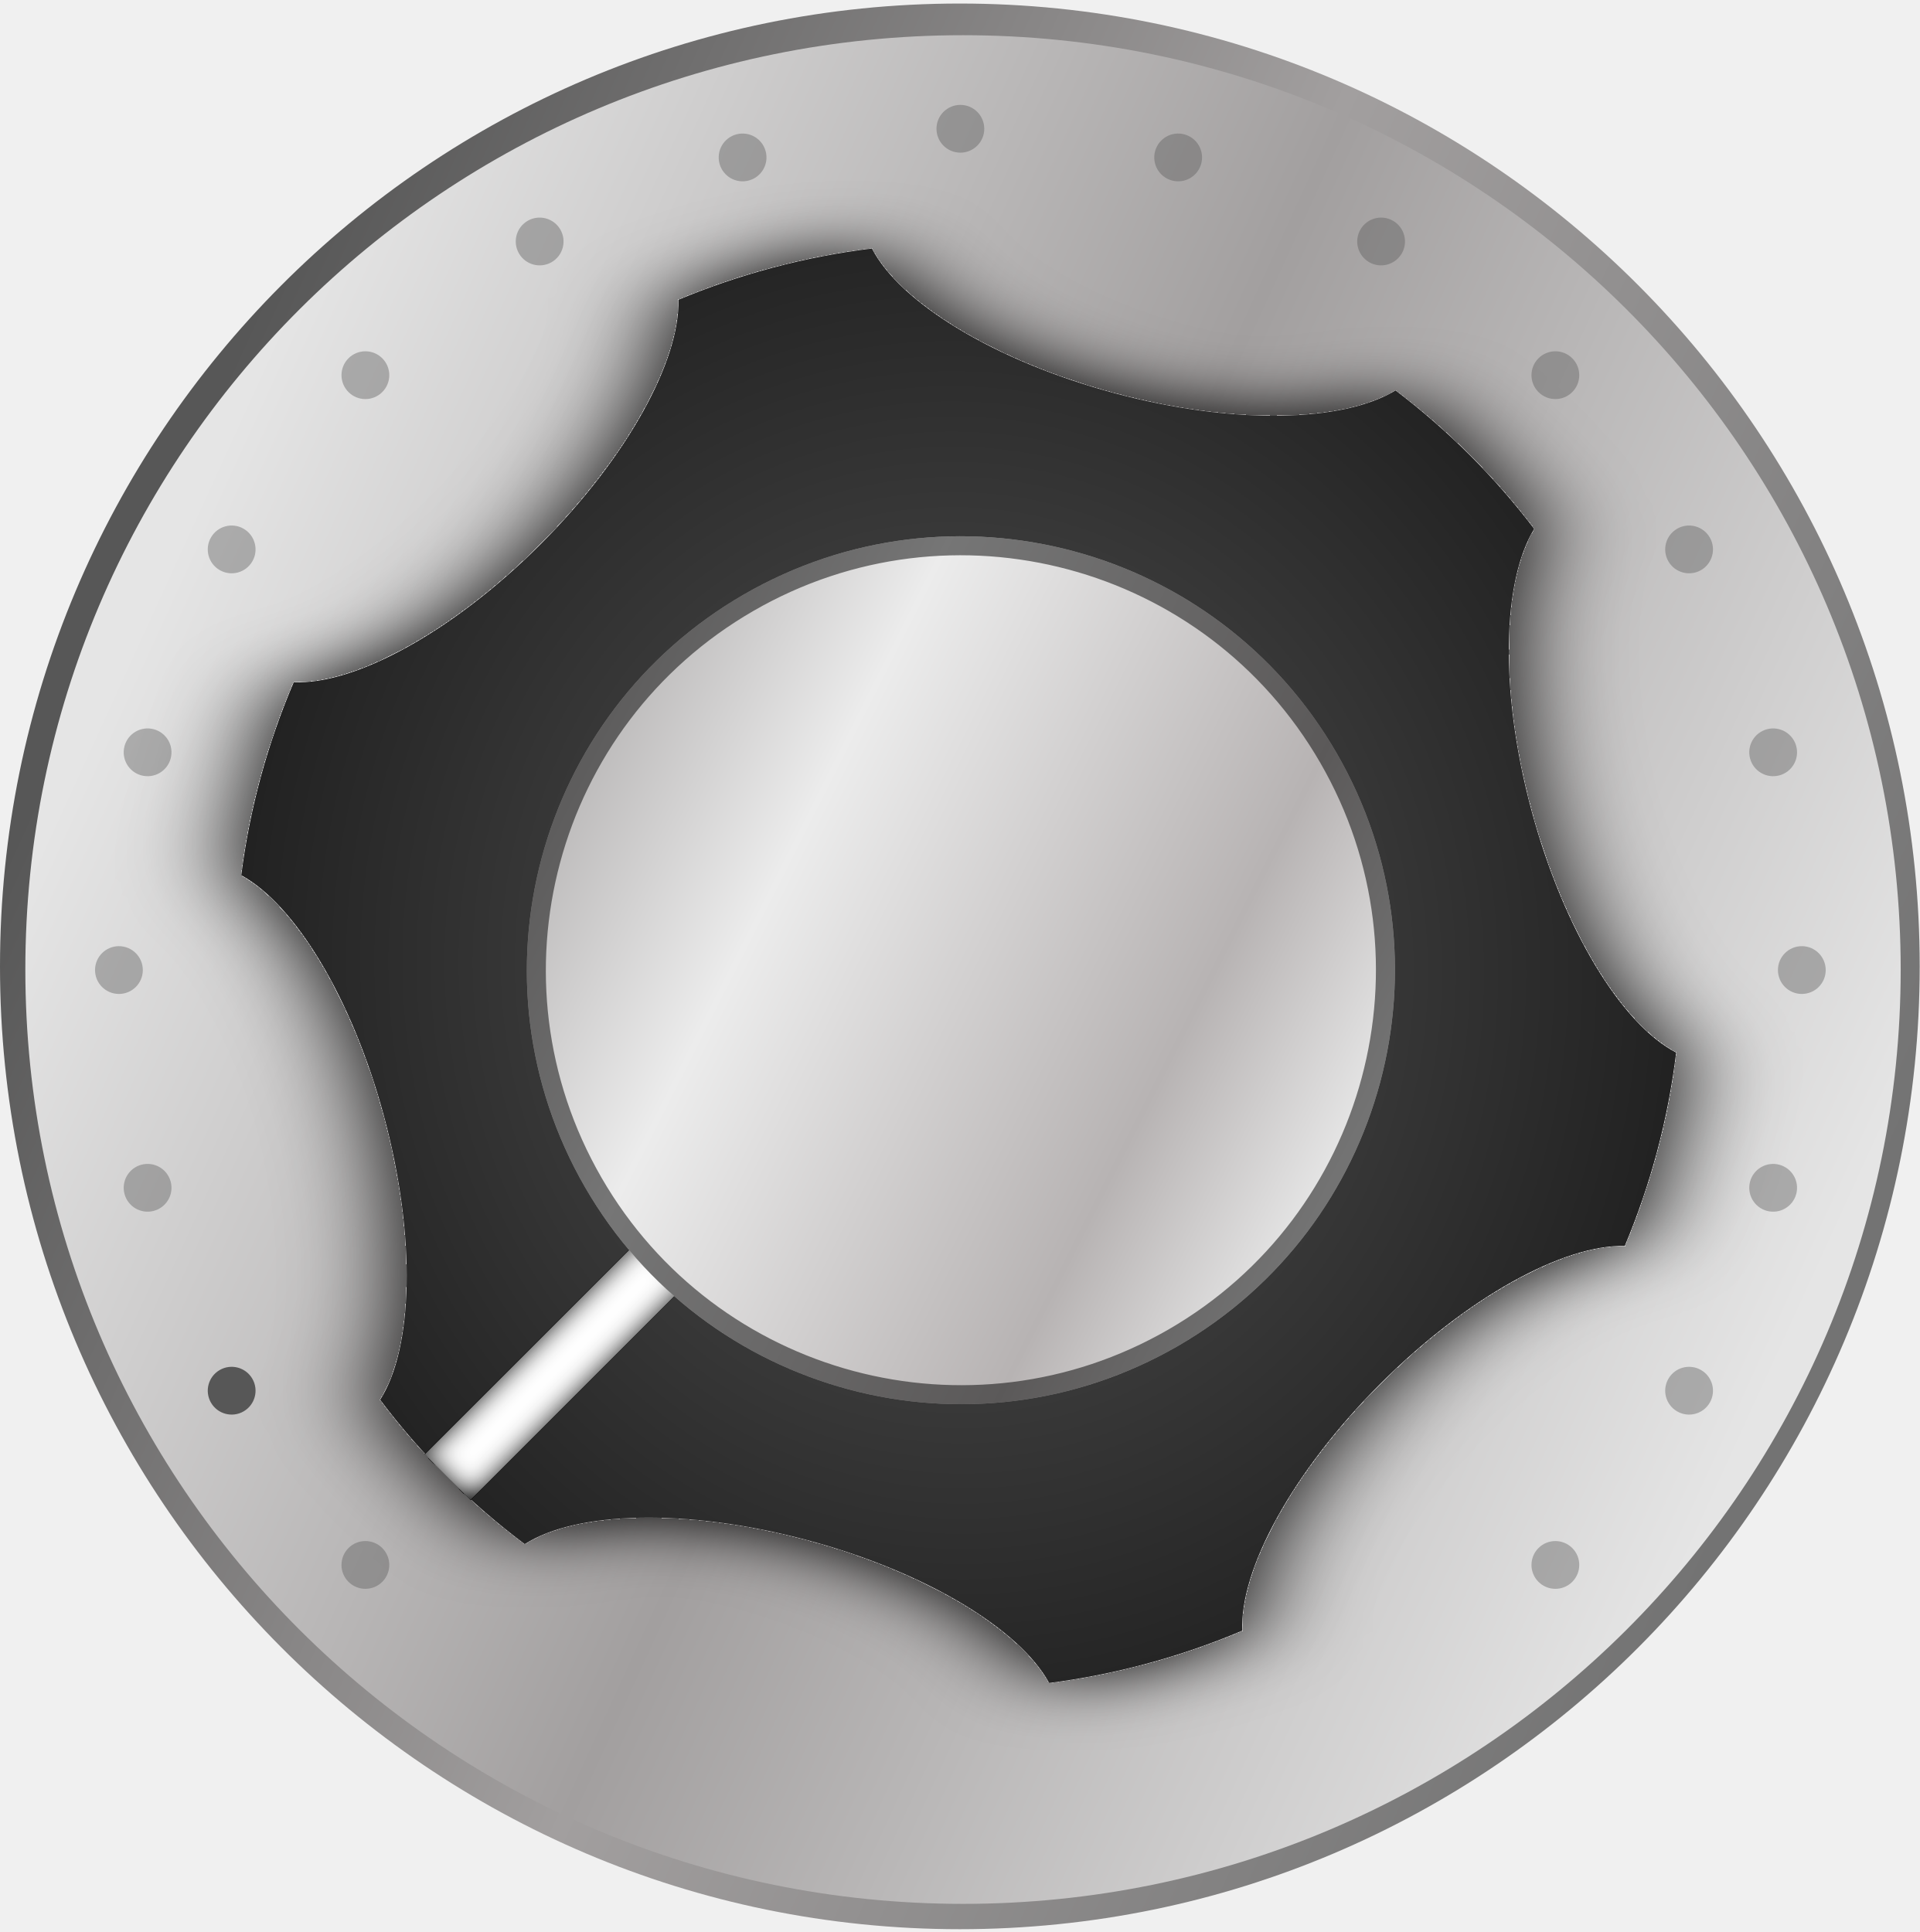
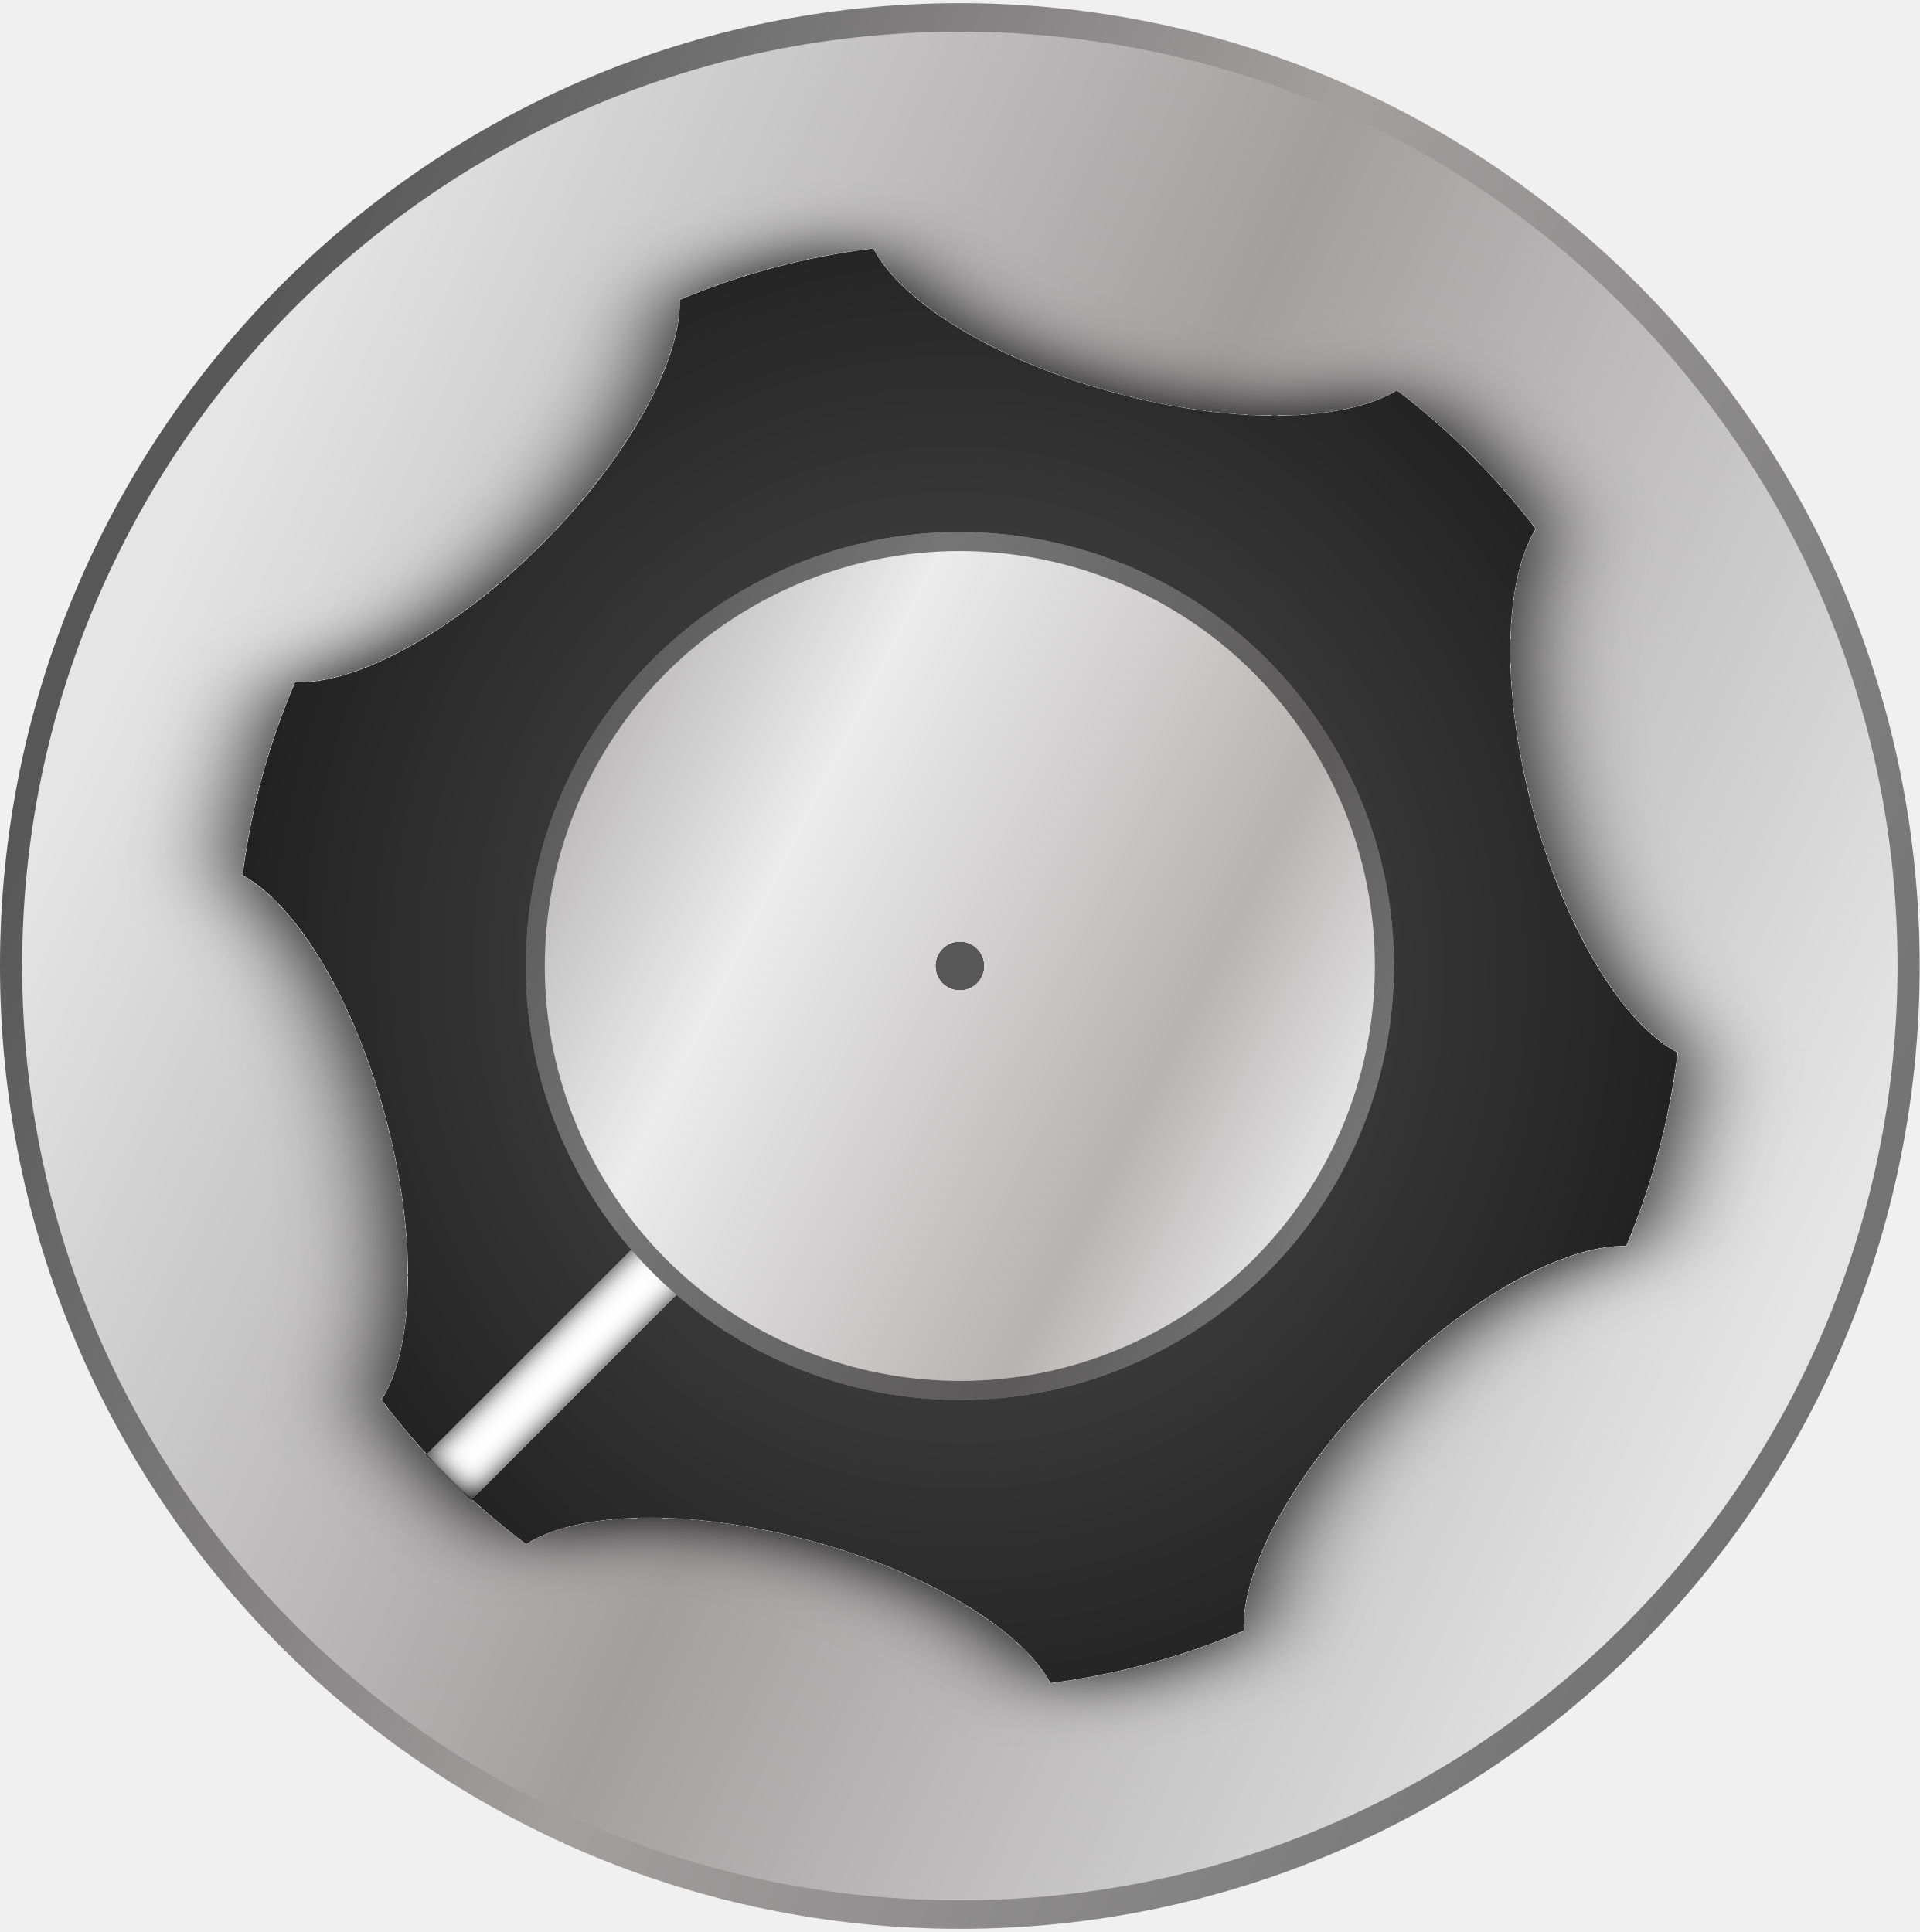
<svg xmlns="http://www.w3.org/2000/svg" width="303" height="305" viewBox="0 0 303 305" fill="none" version="1.1" id="svg120">
-   <ellipse cx="151.5" cy="152.558" rx="152" ry="151.5" transform="rotate(-90 151.5 152.558)" fill="url(#paint0_linear)" id="ellipse2" />
-   <ellipse cx="152" cy="153.058" rx="147.5" ry="148" transform="rotate(-90 152 153.058)" fill="url(#paint1_linear)" id="ellipse4" />
-   <g id="g943" transform="rotate(-15,151.2797,152.5002)">
+   <ellipse cx="-152.5" cy="151.5" rx="152" ry="151.5" transform="rotate(-90)" fill="url(#paint0_linear)" id="ellipse2" style="fill:url(#paint0_linear)" />
+   <ellipse cx="-152.5" cy="151.5" rx="147.5" ry="148" transform="rotate(-90)" fill="url(#paint1_linear)" id="ellipse4" style="fill:url(#paint1_linear)" />
+   <g id="g943" transform="rotate(-15,151.3891,151.6634)">
    <g filter="url(#filter0_d)" id="g8">
      <path fill-rule="evenodd" clip-rule="evenodd" d="m 45.648,109.36 c 6.972,6.636 11.915,23.259 11.915,42.716 0,19.688 -5.061,36.475 -12.165,42.948 4.058,10.095 9.518,19.476 16.14,27.901 9.164,-2.899 26.216,1.113 43.251,10.948 16.84,9.722 28.76,22.305 31.031,31.659 5.055,0.685 10.216,1.039 15.46,1.039 5.471,0 10.852,-0.385 16.117,-1.13 2.065,-9.387 14.067,-22.154 31.108,-31.992 16.835,-9.72 33.687,-13.752 42.925,-11.047 6.437,-8.29 11.756,-17.491 15.731,-27.378 -7.104,-6.473 -12.165,-23.26 -12.165,-42.948 0,-19.457 4.943,-36.08 11.915,-42.716 -3.946,-9.653 -9.178,-18.645 -15.481,-26.762 -9.238,2.705 -26.09,-1.327 -42.925,-11.046 -17.041,-9.838 -29.043,-22.606 -31.108,-31.992 -5.265,-0.745 -10.646,-1.13 -16.117,-1.13 -5.244,0 -10.405,0.354 -15.46,1.039 -2.271,9.354 -14.191,21.937 -31.031,31.66 C 87.754,80.962 70.702,84.974 61.538,82.075 55.052,90.329 49.68,99.499 45.648,109.36 Z" fill="url(#paint2_radial)" id="path6" style="fill:url(#paint2_radial)" />
    </g>
    <g filter="url(#filter1_i)" id="g12">
      <path fill-rule="evenodd" clip-rule="evenodd" d="m 49.995,205.158 42.674,-24.638 5.089,8.814 -42.666,24.633 c -1.754,-2.897 -3.454,-5.835 -5.097,-8.809 z" fill="#ffffff" id="path10" />
    </g>
  </g>
-   <circle cx="151.665" cy="153.168" r="68.5" transform="rotate(-30 151.665 153.168)" fill="url(#paint3_linear)" id="circle14" />
-   <circle cx="151.665" cy="153.168" r="67" transform="rotate(-30 151.665 153.168)" stroke="black" stroke-opacity="0.5" stroke-width="3" id="circle16" />
-   <rect opacity="0.4" x="148.812" y="17.558" width="5.542" height="5.542" rx="2.771" fill="#575757" stroke="#575757" stroke-width="2" id="rect18" />
-   <rect opacity="0.4" x="187.917" y="28.248" width="5.542" height="5.542" rx="2.771" transform="rotate(-165 187.917 28.2479)" fill="#575757" stroke="#575757" stroke-width="2" id="rect20" />
-   <rect opacity="0.4" x="219.004" y="41.907" width="5.542" height="5.542" rx="2.771" transform="rotate(-150 219.004 41.9074)" fill="#575757" stroke="#575757" stroke-width="2" id="rect22" />
-   <rect opacity="0.4" x="57.671" y="250.972" width="5.542" height="5.542" rx="2.771" transform="rotate(-135 57.6707 250.972)" fill="#575757" stroke="#575757" stroke-width="2" id="rect24" />
-   <rect opacity="0.4" x="245.496" y="63.147" width="5.542" height="5.542" rx="2.771" transform="rotate(-135 245.496 63.1473)" fill="#575757" stroke="#575757" stroke-width="2" id="rect26" />
-   <rect x="35.55" y="223.332" width="5.542" height="5.542" rx="2.771" transform="rotate(-120 35.5501 223.332)" fill="#575757" stroke="#575757" stroke-width="2" id="rect28" />
-   <rect opacity="0.4" x="265.588" y="90.52" width="5.542" height="5.542" rx="2.771" transform="rotate(-120 265.588 90.5201)" fill="#575757" stroke="#575757" stroke-width="2" id="rect30" />
-   <rect opacity="0.4" x="21.337" y="190.909" width="5.542" height="5.542" rx="2.771" transform="rotate(-105 21.337 190.909)" fill="#575757" stroke="#575757" stroke-width="2" id="rect32" />
-   <rect opacity="0.4" x="277.911" y="122.16" width="5.542" height="5.542" rx="2.771" transform="rotate(-105 277.911 122.16)" fill="#575757" stroke="#575757" stroke-width="2" id="rect34" />
-   <rect opacity="0.4" x="16" y="155.912" width="5.542" height="5.542" rx="2.771" transform="rotate(-90 16 155.912)" fill="#575757" stroke="#575757" stroke-width="2" id="rect36" />
-   <rect opacity="0.4" x="281.625" y="155.912" width="5.542" height="5.542" rx="2.771" transform="rotate(-90 281.625 155.912)" fill="#575757" stroke="#575757" stroke-width="2" id="rect38" />
-   <rect opacity="0.4" x="19.903" y="120.726" width="5.542" height="5.542" rx="2.771" transform="rotate(-75 19.9027 120.726)" fill="#575757" stroke="#575757" stroke-width="2" id="rect40" />
-   <rect opacity="0.4" x="276.476" y="189.475" width="5.542" height="5.542" rx="2.771" transform="rotate(-75 276.476 189.475)" fill="#575757" stroke="#575757" stroke-width="2" id="rect42" />
-   <rect opacity="0.4" x="32.779" y="87.749" width="5.542" height="5.542" rx="2.771" transform="rotate(-60 32.7793 87.7493)" fill="#575757" stroke="#575757" stroke-width="2" id="rect44" />
-   <rect opacity="0.4" x="262.817" y="220.562" width="5.542" height="5.542" rx="2.771" transform="rotate(-60 262.817 220.562)" fill="#575757" stroke="#575757" stroke-width="2" id="rect46" />
-   <rect opacity="0.4" x="53.752" y="59.229" width="5.542" height="5.542" rx="2.771" transform="rotate(-45 53.7521 59.2287)" fill="#575757" stroke="#575757" stroke-width="2" id="rect48" />
-   <rect opacity="0.4" x="241.577" y="247.054" width="5.542" height="5.542" rx="2.771" transform="rotate(-45 241.577 247.054)" fill="#575757" stroke="#575757" stroke-width="2" id="rect50" />
-   <rect opacity="0.4" x="81.392" y="37.108" width="5.542" height="5.542" rx="2.771" transform="rotate(-30 81.3919 37.1082)" fill="#575757" stroke="#575757" stroke-width="2" id="rect52" />
-   <rect opacity="0.4" x="113.815" y="22.895" width="5.542" height="5.542" rx="2.771" transform="rotate(-15 113.815 22.8951)" fill="#575757" stroke="#575757" stroke-width="2" id="rect54" />
+   <circle cx="54.953" cy="207.819" r="68.5" transform="rotate(-30)" fill="url(#paint3_linear)" id="circle14" style="fill:url(#paint3_linear)" />
+   <circle cx="54.953" cy="207.819" r="67" transform="rotate(-30)" stroke="#000000" stroke-opacity="0.5" stroke-width="3" id="circle16" />
+   <rect opacity="0.4" x="148.729" y="149.729" width="5.542" height="5.542" rx="2.771" fill="#575757" stroke="#575757" stroke-width="2" id="rect18" />
+   <rect opacity="0.4" x="-188.578" y="-110.863" width="5.542" height="5.542" rx="2.771" transform="rotate(-165)" fill="#575757" stroke="#575757" stroke-width="2" id="rect20" />
+   <rect opacity="0.4" x="-210.224" y="-59.09" width="5.542" height="5.542" rx="2.771" transform="rotate(-150)" fill="#575757" stroke="#575757" stroke-width="2" id="rect22" />
+   <rect opacity="0.4" x="-217.731" y="-3.478" width="5.542" height="5.542" rx="2.771" transform="rotate(-135)" fill="#575757" stroke="#575757" stroke-width="2" id="rect24" />
+   <rect opacity="0.4" x="-217.731" y="-3.478" width="5.542" height="5.542" rx="2.771" transform="rotate(-135)" fill="#575757" stroke="#575757" stroke-width="2" id="rect26" />
+   <rect x="-210.59" y="52.182" width="5.542" height="5.542" rx="2.771" transform="rotate(-120)" fill="#575757" stroke="#575757" stroke-width="2" id="rect28" />
+   <rect opacity="0.4" x="-210.59" y="52.182" width="5.542" height="5.542" rx="2.771" transform="rotate(-120)" fill="#575757" stroke="#575757" stroke-width="2" id="rect30" />
+   <rect opacity="0.4" x="-189.286" y="104.097" width="5.542" height="5.542" rx="2.771" transform="rotate(-105)" fill="#575757" stroke="#575757" stroke-width="2" id="rect32" />
+   <rect opacity="0.4" x="-189.286" y="104.097" width="5.542" height="5.542" rx="2.771" transform="rotate(-105)" fill="#575757" stroke="#575757" stroke-width="2" id="rect34" />
+   <rect opacity="0.4" x="-155.271" y="148.729" width="5.542" height="5.542" rx="2.771" transform="rotate(-90)" fill="#575757" stroke="#575757" stroke-width="2" id="rect36" />
+   <rect opacity="0.4" x="-155.271" y="148.729" width="5.542" height="5.542" rx="2.771" transform="rotate(-90)" fill="#575757" stroke="#575757" stroke-width="2" id="rect38" />
+   <rect opacity="0.4" x="-110.863" y="183.037" width="5.542" height="5.542" rx="2.771" transform="rotate(-75)" fill="#575757" stroke="#575757" stroke-width="2" id="rect40" />
+   <rect opacity="0.4" x="-110.863" y="183.037" width="5.542" height="5.542" rx="2.771" transform="rotate(-75)" fill="#575757" stroke="#575757" stroke-width="2" id="rect42" />
+   <rect opacity="0.4" x="-59.09" y="204.682" width="5.542" height="5.542" rx="2.771" transform="rotate(-60)" fill="#575757" stroke="#575757" stroke-width="2" id="rect44" />
+   <rect opacity="0.4" x="-59.09" y="204.682" width="5.542" height="5.542" rx="2.771" transform="rotate(-60)" fill="#575757" stroke="#575757" stroke-width="2" id="rect46" />
+   <rect opacity="0.4" x="-3.478" y="212.19" width="5.542" height="5.542" rx="2.771" transform="rotate(-45)" fill="#575757" stroke="#575757" stroke-width="2" id="rect48" />
+   <rect opacity="0.4" x="-3.478" y="212.19" width="5.542" height="5.542" rx="2.771" transform="rotate(-45)" fill="#575757" stroke="#575757" stroke-width="2" id="rect50" />
+   <rect opacity="0.4" x="52.182" y="205.048" width="5.542" height="5.542" rx="2.771" transform="rotate(-30)" fill="#575757" stroke="#575757" stroke-width="2" id="rect52" />
+   <rect opacity="0.4" x="104.097" y="183.744" width="5.542" height="5.542" rx="2.771" transform="rotate(-15)" fill="#575757" stroke="#575757" stroke-width="2" id="rect54" />
  <defs id="defs118">
    <filter id="filter0_d" x="31.399" y="24.429" width="239.762" height="256.142" filterUnits="userSpaceOnUse" color-interpolation-filters="sRGB">
      <feFlood flood-opacity="0" result="BackgroundImageFix" id="feFlood56" />
      <feColorMatrix in="SourceAlpha" type="matrix" values="0 0 0 0 0 0 0 0 0 0 0 0 0 0 0 0 0 0 127 0" result="hardAlpha" id="feColorMatrix58" />
      <feOffset id="feOffset60" />
      <feGaussianBlur stdDeviation="7" id="feGaussianBlur62" />
      <feComposite in2="hardAlpha" operator="out" id="feComposite64" />
      <feColorMatrix type="matrix" values="0 0 0 0 0 0 0 0 0 0 0 0 0 0 0 0 0 0 1 0" id="feColorMatrix66" />
      <feBlend mode="normal" in2="BackgroundImageFix" result="effect1_dropShadow" id="feBlend68" />
      <feBlend mode="normal" in="SourceGraphic" in2="effect1_dropShadow" result="shape" id="feBlend70" />
    </filter>
    <filter id="filter1_i" x="49.956" y="180.52" width="47.803" height="33.475" filterUnits="userSpaceOnUse" color-interpolation-filters="sRGB">
      <feFlood flood-opacity="0" result="BackgroundImageFix" id="feFlood73" />
      <feBlend mode="normal" in="SourceGraphic" in2="BackgroundImageFix" result="shape" id="feBlend75" />
      <feColorMatrix in="SourceAlpha" type="matrix" values="0 0 0 0 0 0 0 0 0 0 0 0 0 0 0 0 0 0 127 0" result="hardAlpha" id="feColorMatrix77" />
      <feOffset id="feOffset79" />
      <feGaussianBlur stdDeviation="2" id="feGaussianBlur81" />
-       <feComposite in2="hardAlpha" operator="arithmetic" k2="-1" k3="1" id="feComposite83" />
+       <feComposite in2="hardAlpha" operator="arithmetic" k2="-1" k3="1" id="feComposite83" k1="0" k4="0" />
      <feColorMatrix type="matrix" values="0 0 0 0 0 0 0 0 0 0 0 0 0 0 0 0 0 0 0.95 0" id="feColorMatrix85" />
      <feBlend mode="normal" in2="shape" result="effect1_innerShadow" id="feBlend87" />
    </filter>
-     <linearGradient id="paint0_linear" x1="166.442" y1="1.058" x2="46.18" y2="265.767" gradientUnits="userSpaceOnUse">
+     <linearGradient id="paint0_linear" x1="166.442" y1="1.058" x2="46.18" y2="265.767" gradientUnits="userSpaceOnUse" gradientTransform="translate(-304,-1.057999)">
      <stop stop-color="#575757" id="stop90" />
      <stop offset="0.491" stop-color="#A29F9F" id="stop92" />
      <stop offset="1" stop-color="#737373" id="stop94" />
    </linearGradient>
-     <linearGradient id="paint1_linear" x1="166.5" y1="5.058" x2="48.5" y2="263.058" gradientUnits="userSpaceOnUse">
+     <linearGradient id="paint1_linear" x1="166.5" y1="5.058" x2="48.5" y2="263.058" gradientUnits="userSpaceOnUse" gradientTransform="translate(-304.5,-1.557999)">
      <stop stop-color="#E5E5E5" id="stop97" />
      <stop offset="0.491" stop-color="#A29F9F" id="stop99" />
      <stop offset="1" stop-color="#E5E5E5" id="stop101" />
    </linearGradient>
    <radialGradient id="paint2_radial" cx="0" cy="0" r="1" gradientUnits="userSpaceOnUse" gradientTransform="matrix(185.2444,22.31827,-24.04467,199.5738,151.035,152.699)">
      <stop stop-color="#555555" id="stop104" />
      <stop offset="1" id="stop106" />
    </radialGradient>
-     <linearGradient id="paint3_linear" x1="110.158" y1="97.476" x2="184.941" y2="211.589" gradientUnits="userSpaceOnUse">
+     <linearGradient id="paint3_linear" x1="110.158" y1="97.476" x2="184.941" y2="211.589" gradientUnits="userSpaceOnUse" gradientTransform="translate(-96.71214,54.65087)">
      <stop stop-color="#BAB8B8" id="stop109" />
      <stop offset="0.271" stop-color="#ECECEC" id="stop111" />
      <stop offset="0.771" stop-color="#B7B3B3" id="stop113" />
      <stop offset="1" stop-color="#E6E6E6" id="stop115" />
    </linearGradient>
  </defs>
</svg>
